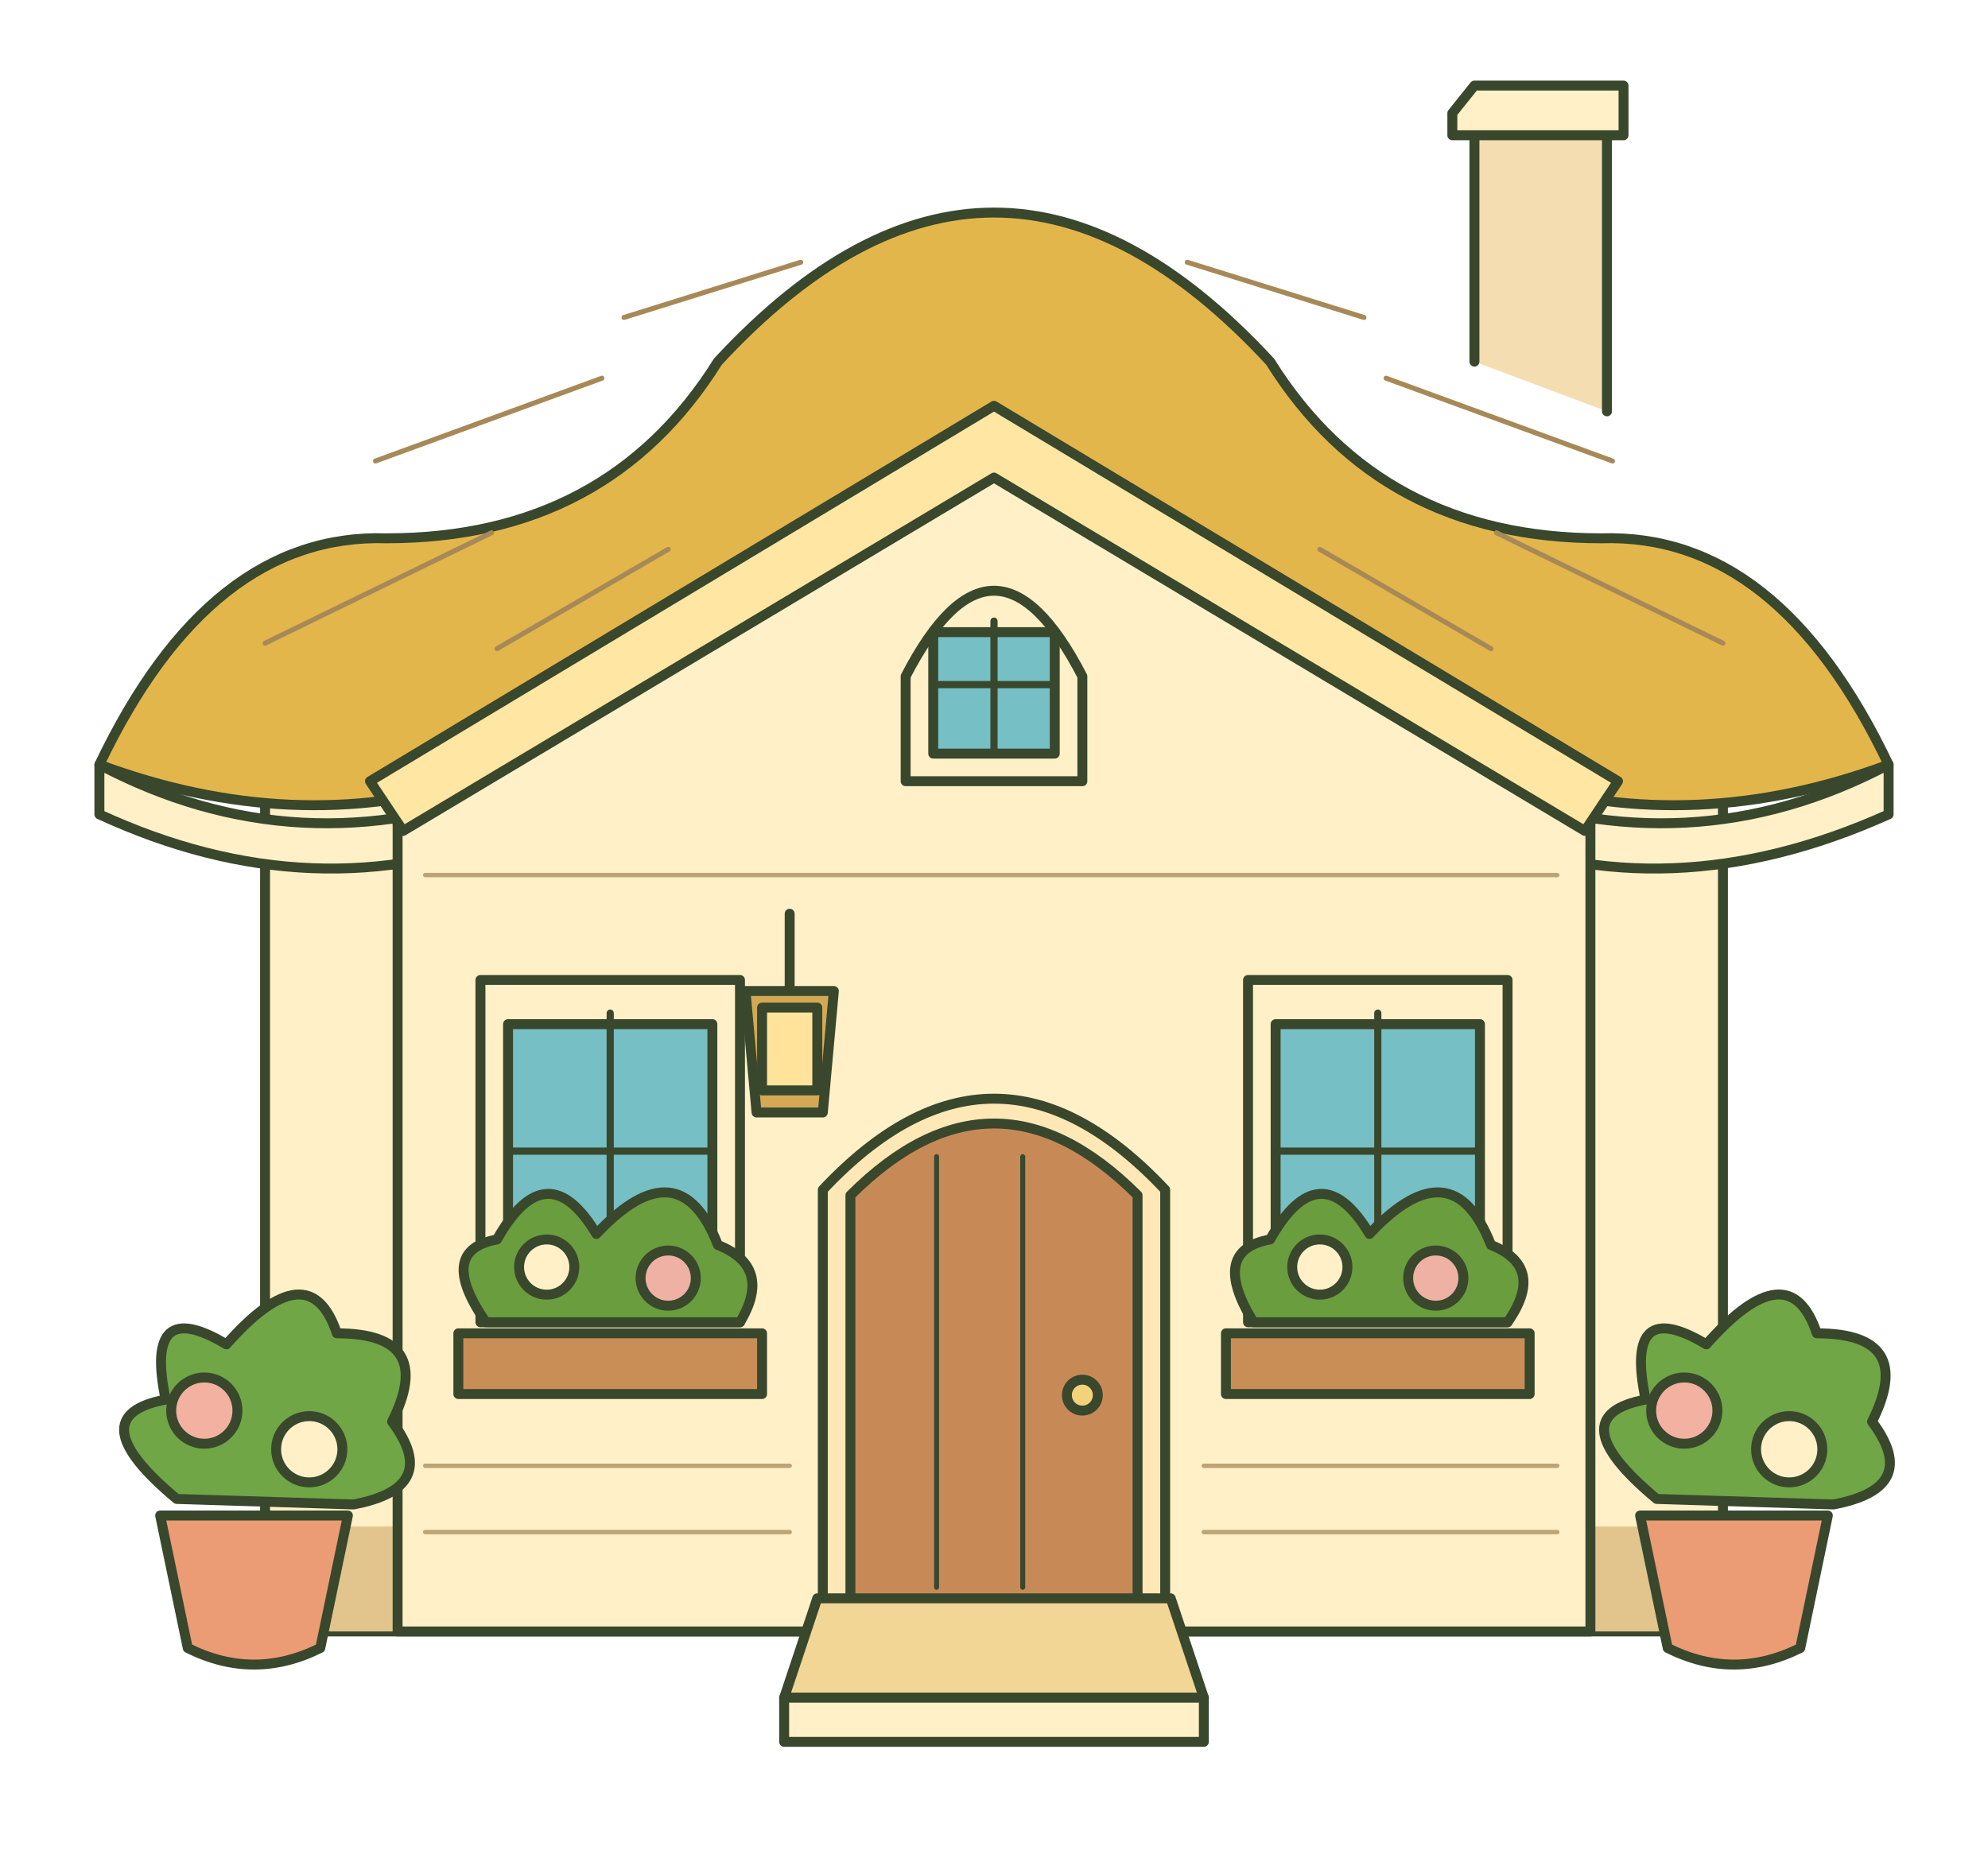
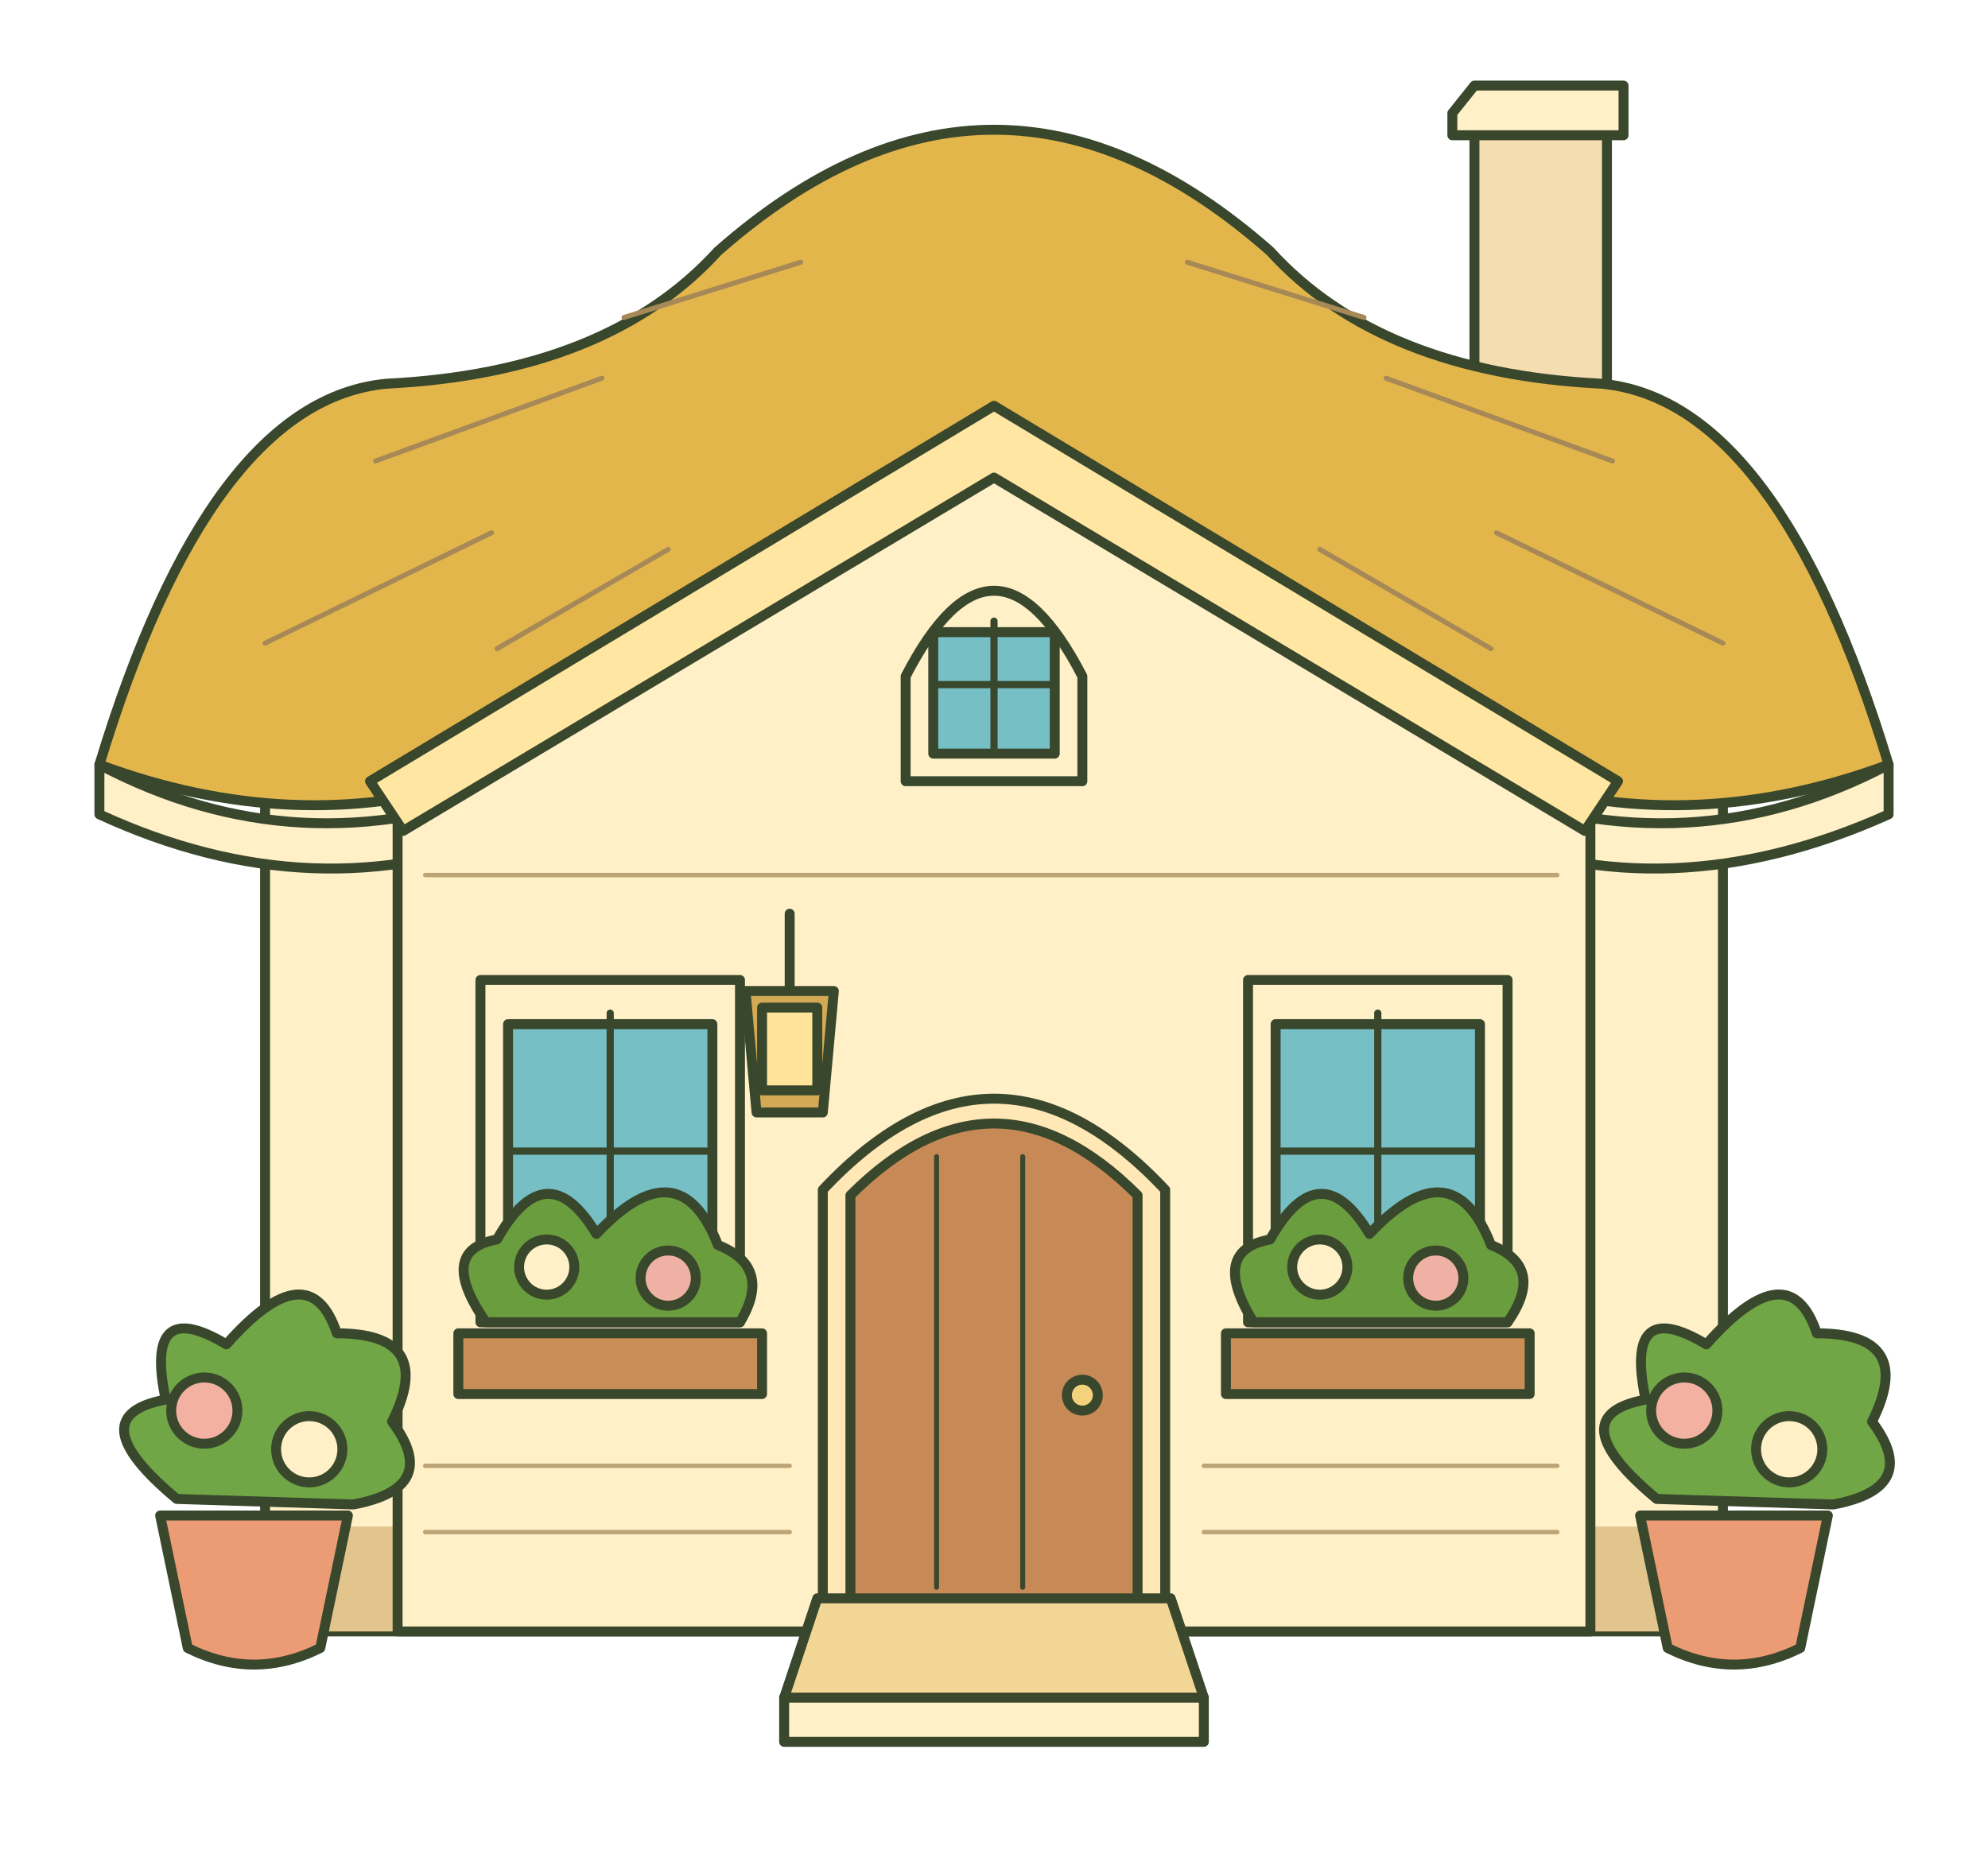
<svg xmlns="http://www.w3.org/2000/svg" width="365.8" height="340.4" viewBox="0 0 360 320">
  <g stroke="#39472d" stroke-width="1.8" stroke-linecap="round" stroke-linejoin="round">
    <path d="M48 125H312V288H48Z" fill="#fff0c7" />
    <path d="M48 269H312V288H48Z" fill="#e1c58d" stroke="none" />
-     <path d="M267 58V14H291V67" fill="#f3ddb1" />
+     <path d="M267 110V14H291V110Z" fill="#f3ddb1" />
    <path d="M263 13L267 8H294V17H263Z" fill="#fff0c7" />
-     <path d="M18 131Q38 89 70 90Q110 90 130 58Q180 4 230 58Q250 90 290 90Q322 89 342 131Q307 144 274 134Q180 100 86 134Q53 144 18 131Z" fill="#e3b64b" />
+     <path d="M18 131Q38 65 70 62Q110 60 130 38Q180 -6 230 38Q250 60 290 62Q322 65 342 131Q307 144 274 134Q180 100 86 134Q53 144 18 131Z" fill="#e3b64b" />
    <path d="M18 131Q54 150 93 135Q180 108 267 135Q306 150 342 131V140Q302 158 266 143Q180 117 94 143Q57 158 18 140Z" fill="#fff0c7" />
    <g fill="none" stroke="#a78958" stroke-width=".9">
      <path d="M48 109L89 89M68 76L109 61M251 61L292 76M271 89L312 109M113 50L145 40M215 40L247 50M90 110L121 92M239 92L270 110" />
    </g>
    <path d="M72 134L180 72L288 134V288H72Z" fill="#fff0c7" />
    <path d="M67 134L180 66L293 134L287 143L180 79L73 143Z" fill="#ffe6a2" />
    <path d="M164 134V115Q180 84 196 115V134Z" fill="#fff0c7" />
    <path d="M169 129V107H191V129Z" fill="#75bfc5" />
    <path d="M180 105V129M169 116.5H191" fill="none" stroke-width="1.3" />
    <path d="M149 283V208Q180 175 211 208V283Z" fill="#ffe8b5" />
    <path d="M154 283V209Q180 183 206 209V283Z" fill="#c78a56" />
    <path d="M169.6 202v78m15.6 -78v78" fill="none" stroke-width=".9" />
    <circle cx="196" cy="245.2" r="2.8" fill="#f4d17b" />
    <path d="M87 232V170H134V232Z" fill="#fff0c7" />
    <path d="M92 227V178H129V227Z" fill="#75bfc5" />
    <path d="M110.5 176V227M92 201H129" fill="none" stroke-width="1.3" />
    <path d="M226 232V170H273V232Z" fill="#fff0c7" />
    <path d="M231 227V178H268V227Z" fill="#75bfc5" />
    <path d="M249.5 176V227M231 201H268" fill="none" stroke-width="1.3" />
    <path d="M83 234H138V245H83Z M222 234H277V245H222Z" fill="#c88e55" />
    <path d="M88 232q-9-13 2-15q9-16 18-1q15-16 22 2q10 4 4 14Z M227 232q-8-13 3-15q9-16 18-1q15-16 22 2q10 4 3 14Z" fill="#6a9d3d" />
    <circle cx="99" cy="222" r="5" fill="#fff0c7" />
    <circle cx="121" cy="224" r="5" fill="#efb1a3" />
    <circle cx="239" cy="222" r="5" fill="#fff0c7" />
    <circle cx="260" cy="224" r="5" fill="#efb1a3" />
    <path d="M148 282H212L218 300H142Z" fill="#f1d695" />
    <path d="M142 300H218V308H142Z" fill="#fff0c7" />
    <path d="M143 158v14m-8 0h16l-2 22h-12Z" fill="#d3a955" />
    <path d="M138 175h10v15h-10Z" fill="#ffe39a" />
    <path d="M29 267H63L58 291Q46 297 34 291Z" fill="#eb9c74" />
    <path d="M32 264q-18-15-2-18q-4-19 11-10q15-17 20-2q18 0 10 16q9 12-7 15Z" fill="#70a645" />
    <circle cx="37" cy="248" r="6" fill="#f3b1a1" />
    <circle cx="56" cy="255" r="6" fill="#fff0c7" />
    <path d="M297 267H331L326 291Q314 297 302 291Z" fill="#eb9c74" />
    <path d="M300 264q-18-15-2-18q-4-19 11-10q15-17 20-2q18 0 10 16q9 12-7 15Z" fill="#70a645" />
    <circle cx="305" cy="248" r="6" fill="#f3b1a1" />
    <circle cx="324" cy="255" r="6" fill="#fff0c7" />
    <g id="home-craft-detail" fill="none" stroke="#bca477" stroke-width=".8">
      <path d="M77 151H282M77 258H143M218 258H282M77 270H143M218 270H282" />
    </g>
  </g>
</svg>
